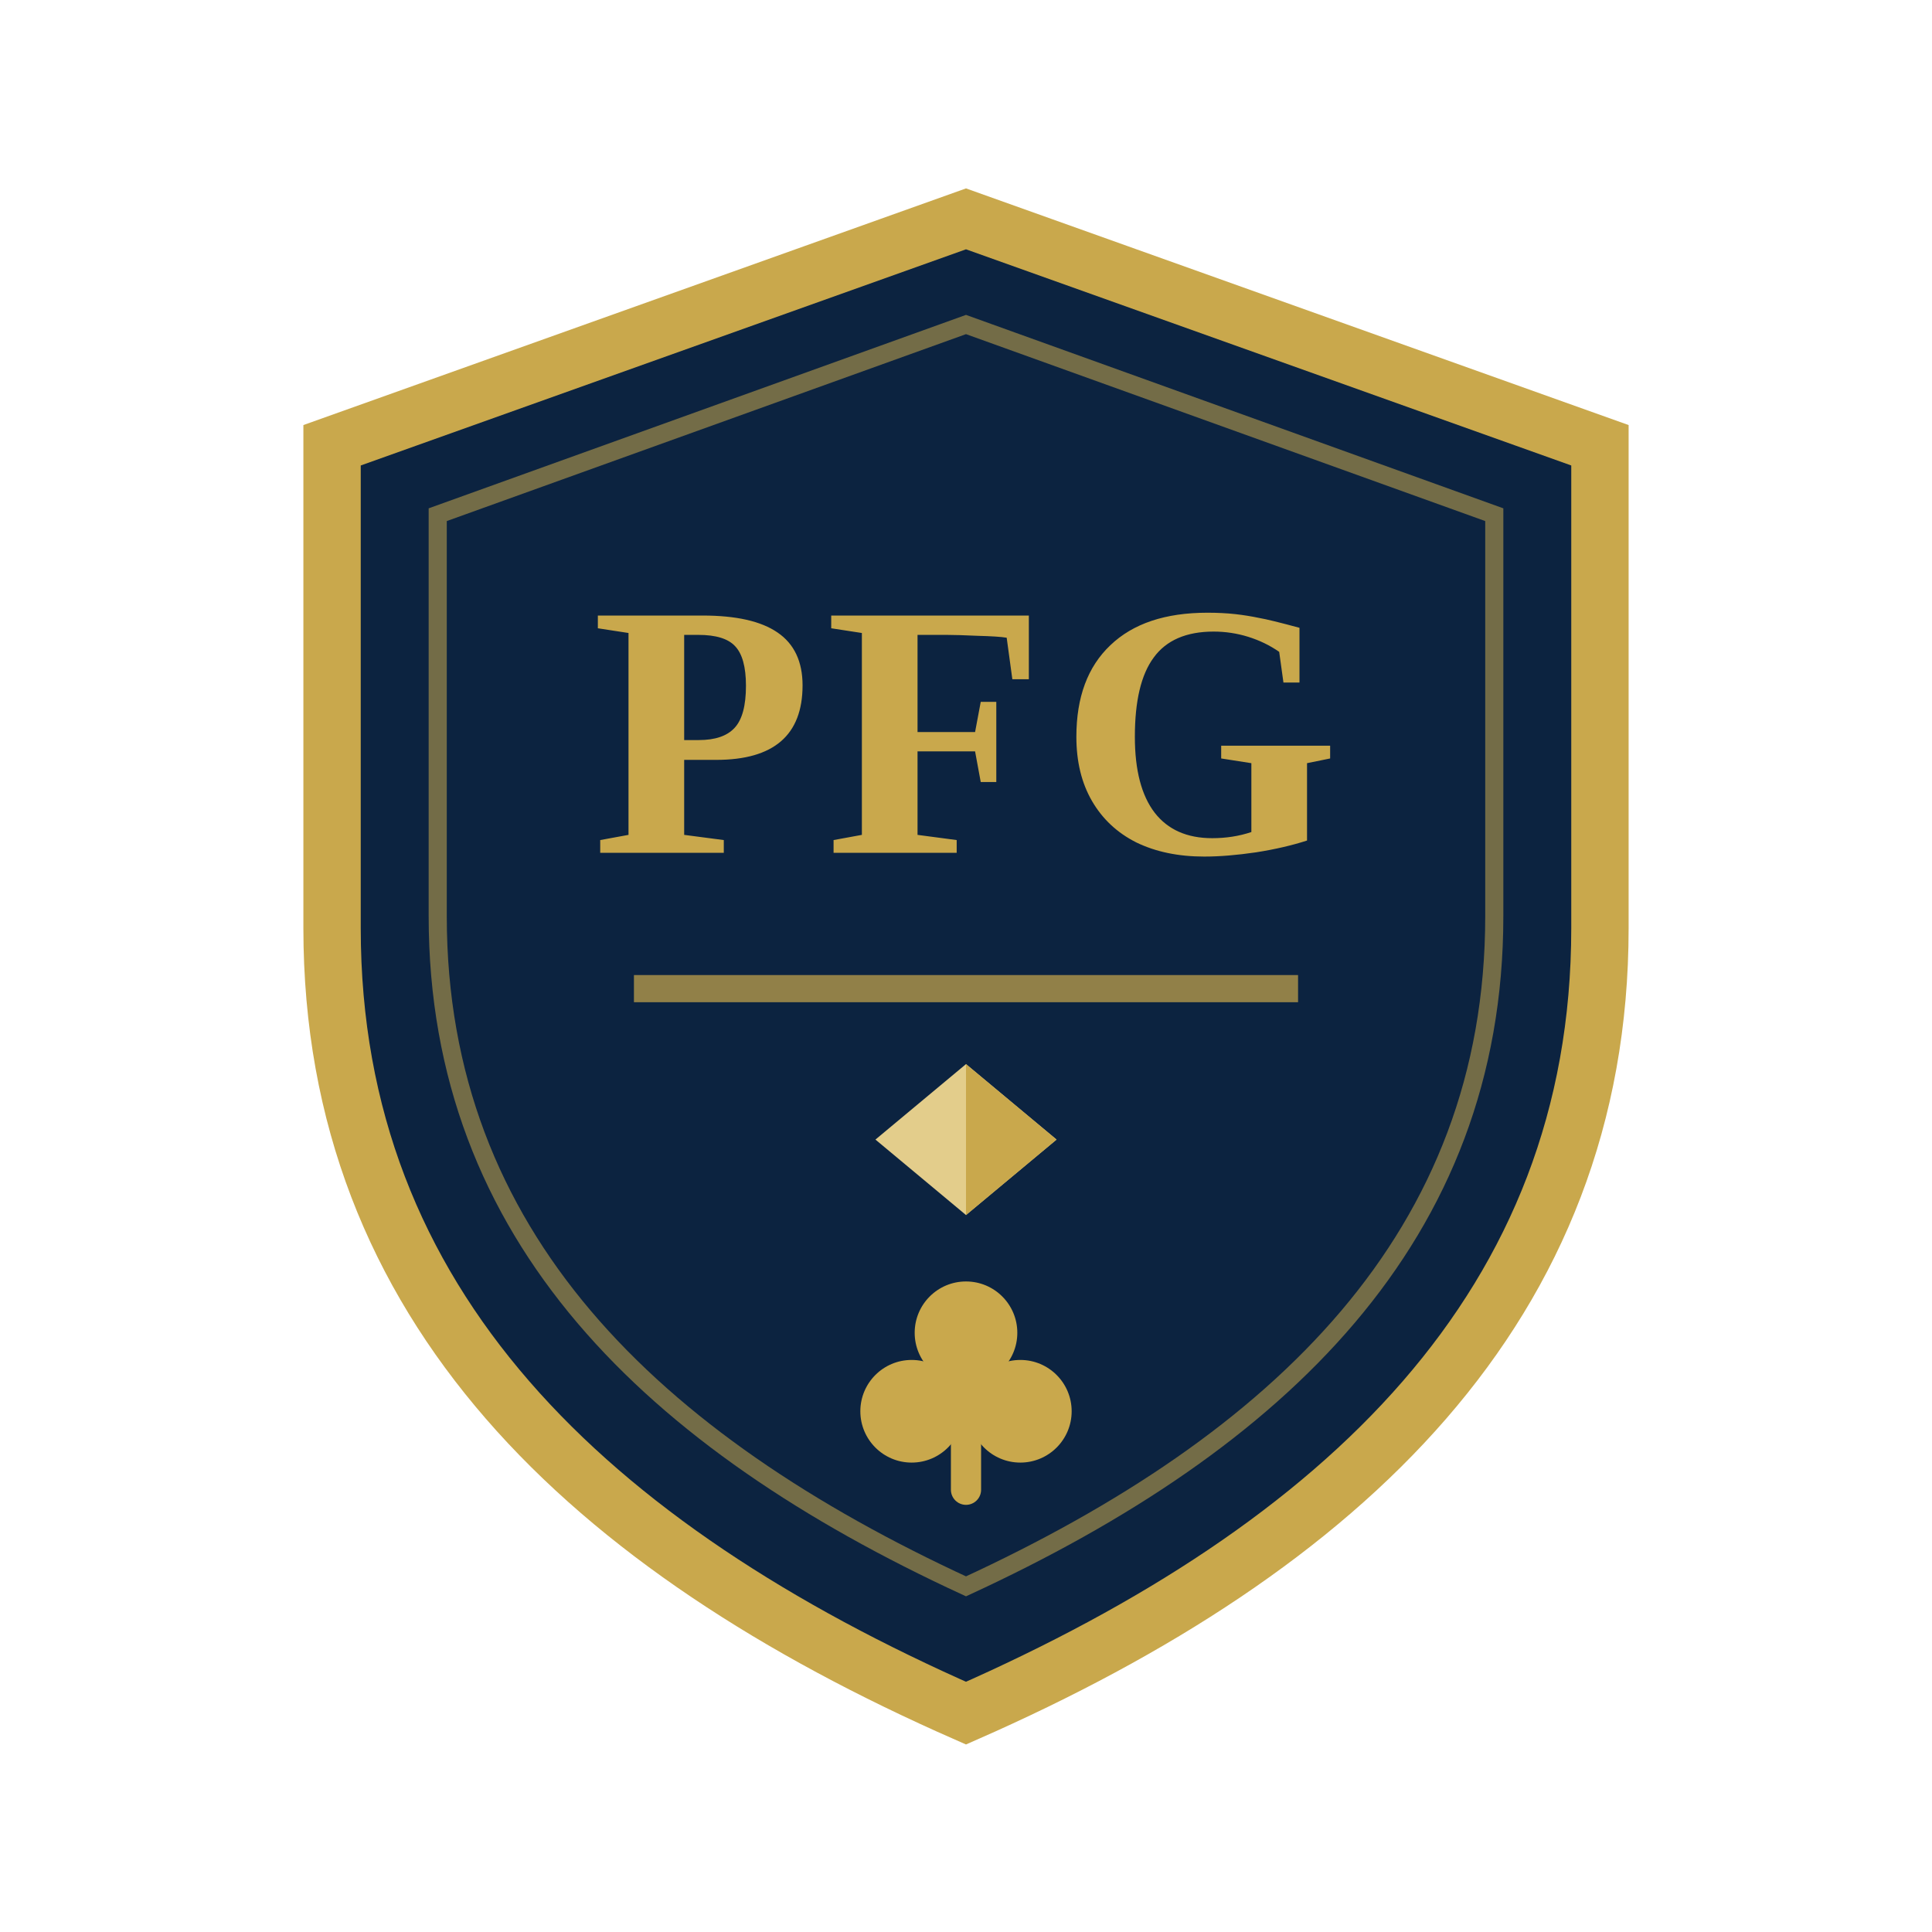
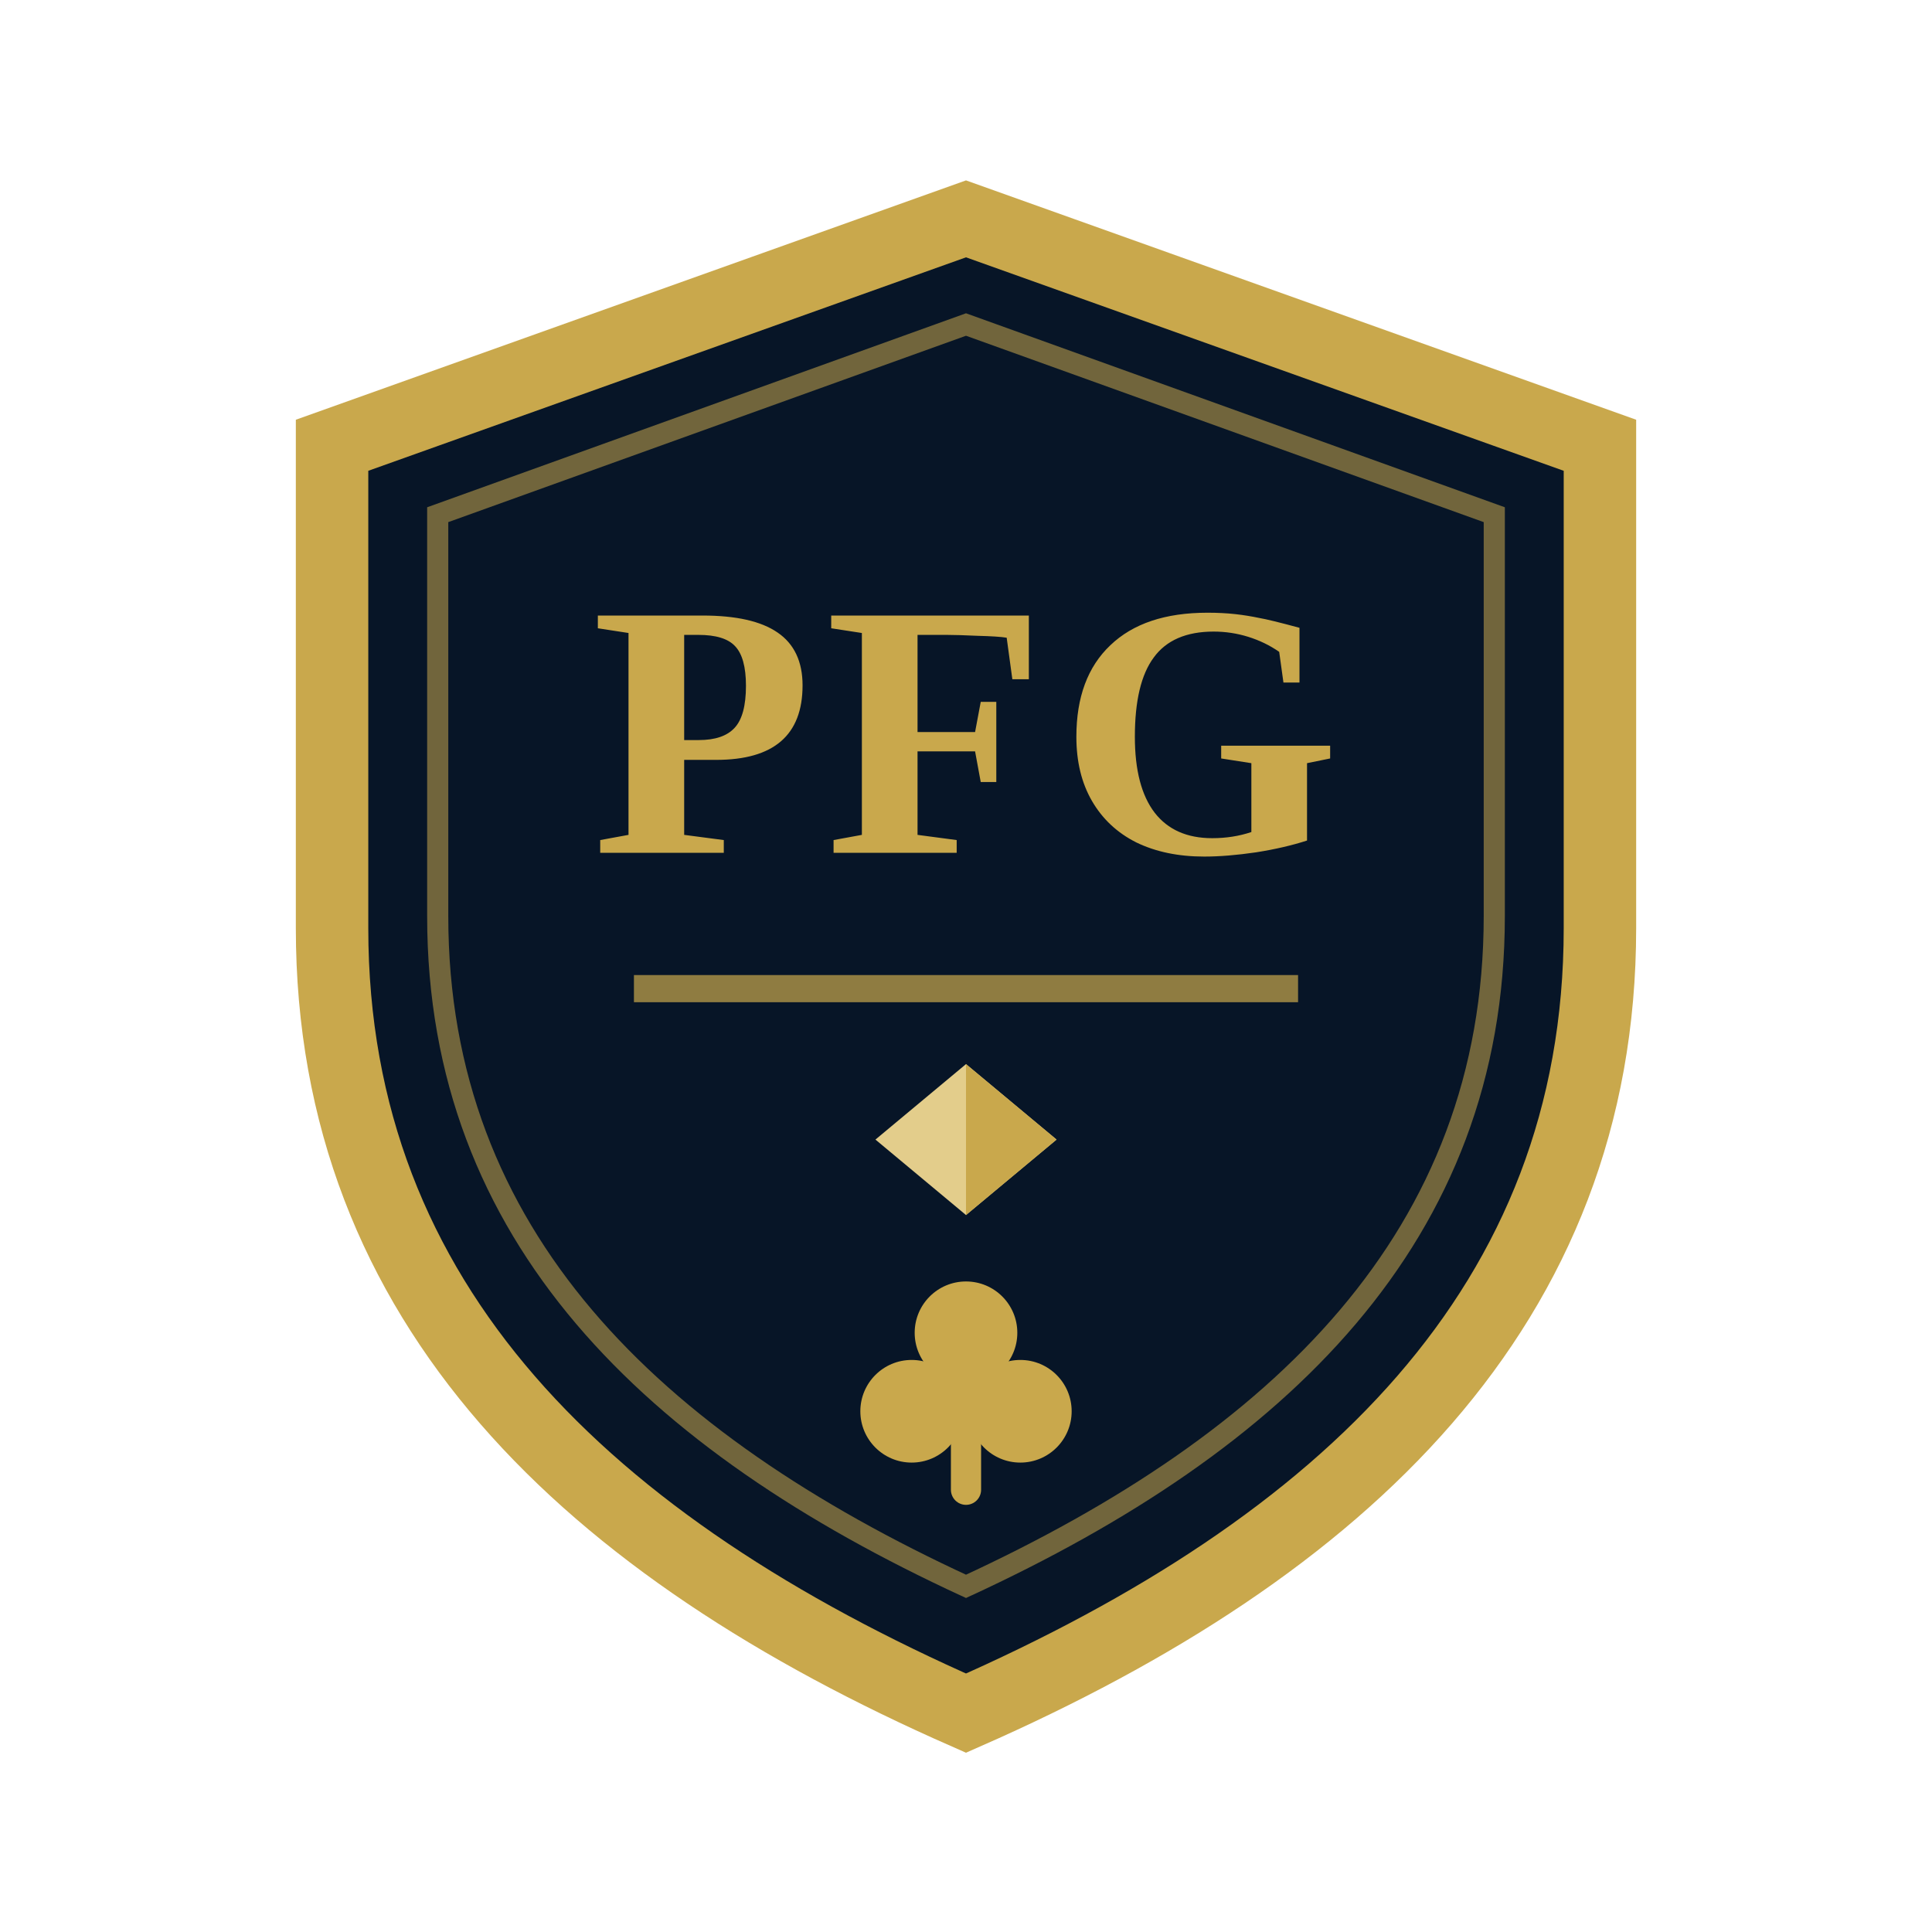
- <svg xmlns="http://www.w3.org/2000/svg" viewBox="-8 -5.75 64 64">
-   <path d="M24 1.5 L45 9 V25 C45 37.5 36.5 45.5 24 51 C11.5 45.5 3 37.5 3 25 V9 Z" fill="#0C2340" stroke="#C9A84C" stroke-width="1.9" />
-   <path d="M24 5 L41.5 11.3 V24.6 C41.5 35.2 34.4 42 24 46.8 C13.6 42 6.5 35.2 6.5 24.6 V11.3 Z" fill="none" stroke="#C9A84C" stroke-width="0.6" opacity="0.55" />
+ <svg xmlns="http://www.w3.org/2000/svg" viewBox="-8.0 -5.75 64 64">
+   <path d="M24 1.5 L45 9 V25 C45 37.5 36.5 45.5 24 51 C11.5 45.5 3 37.5 3 25 V9 Z" fill="#071527" stroke="#C9A84C" stroke-width="2.4" />
+   <path d="M24 5 L41.5 11.3 V24.6 C41.5 35.2 34.4 42 24 46.8 C13.6 42 6.5 35.2 6.5 24.6 V11.3 Z" fill="none" stroke="#C9A84C" stroke-width="0.7" opacity="0.55" />
  <text x="24" y="22.5" text-anchor="middle" font-family="Georgia, 'Times New Roman', serif" font-weight="700" font-size="12" fill="#C9A84C" letter-spacing="0.4">PFG</text>
  <line x1="13" y1="27" x2="35" y2="27" stroke="#C9A84C" stroke-width="0.9" opacity="0.7" />
  <path d="M21 32 L24 29.5 L27 32 L24 34.5 Z" fill="#E3CD8B" />
  <path d="M24 29.5 L27 32 L24 34.5 Z" fill="#C9A84C" />
  <g transform="translate(24,40)">
    <circle cx="0" cy="-1.6" r="1.7" fill="#C9A84C" />
    <circle cx="-1.8" cy="1" r="1.7" fill="#C9A84C" />
    <circle cx="1.8" cy="1" r="1.7" fill="#C9A84C" />
    <path d="M0 0 L0 3.6" stroke="#C9A84C" stroke-width="1" stroke-linecap="round" />
  </g>
</svg>
